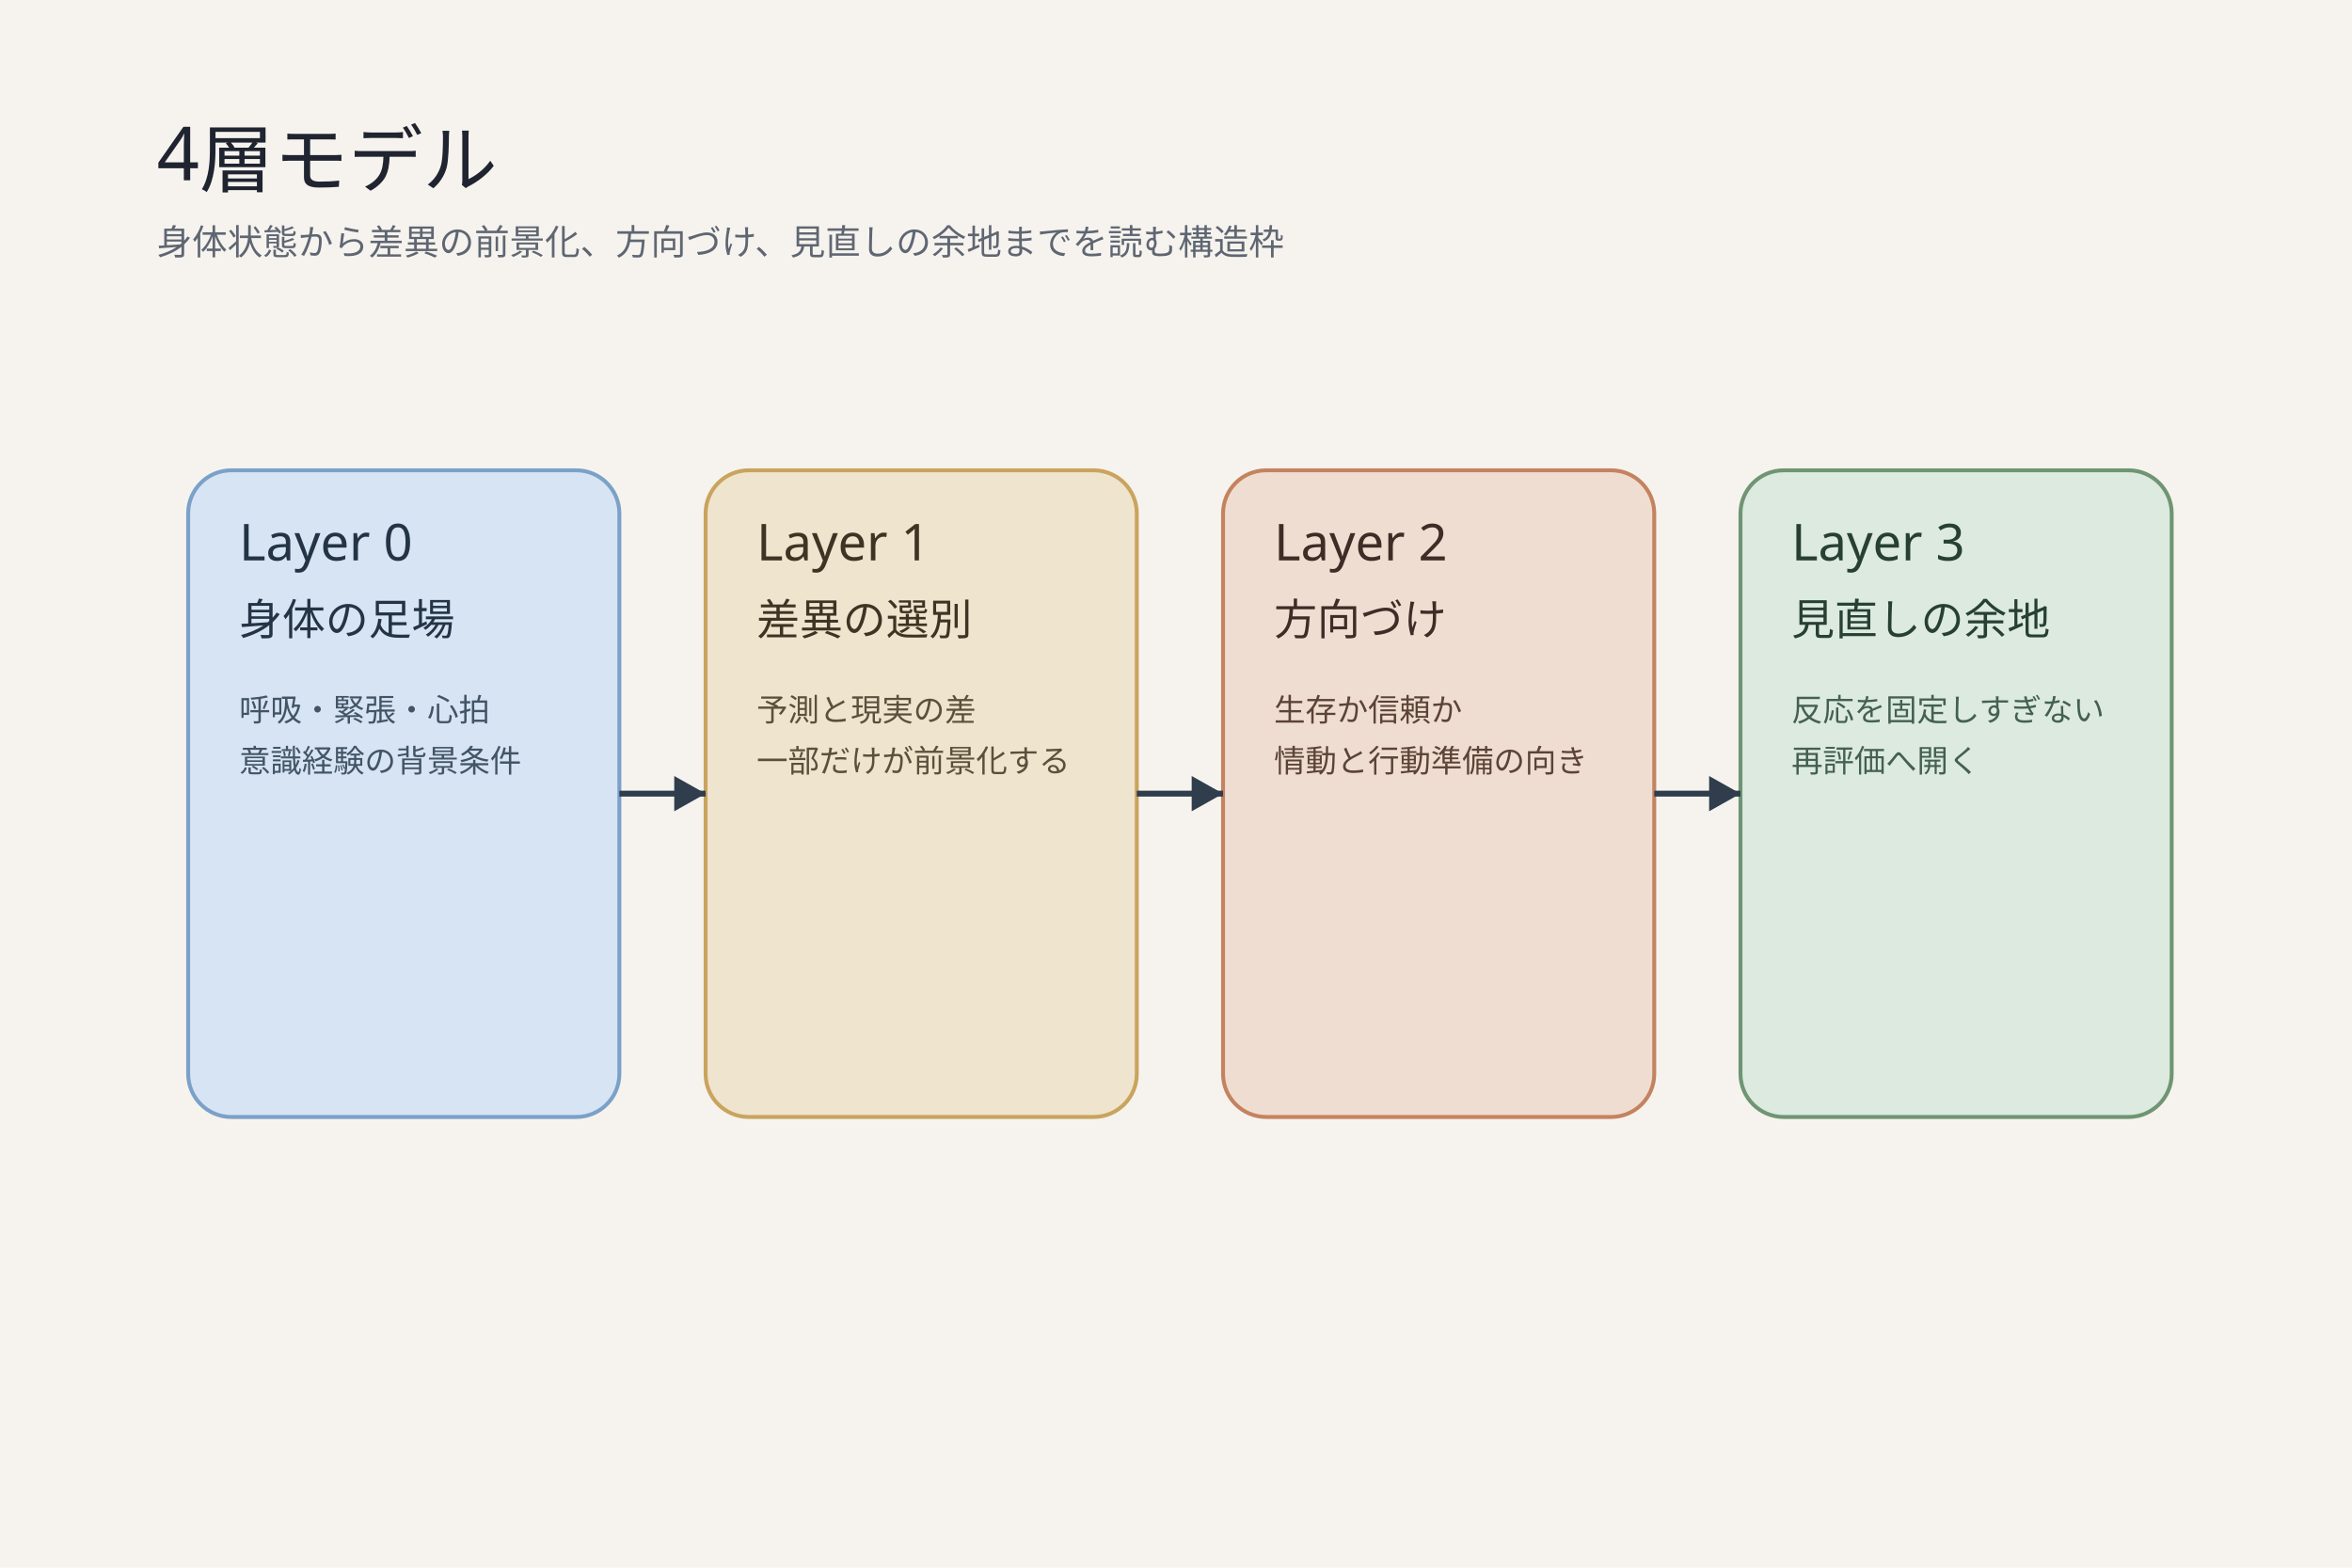
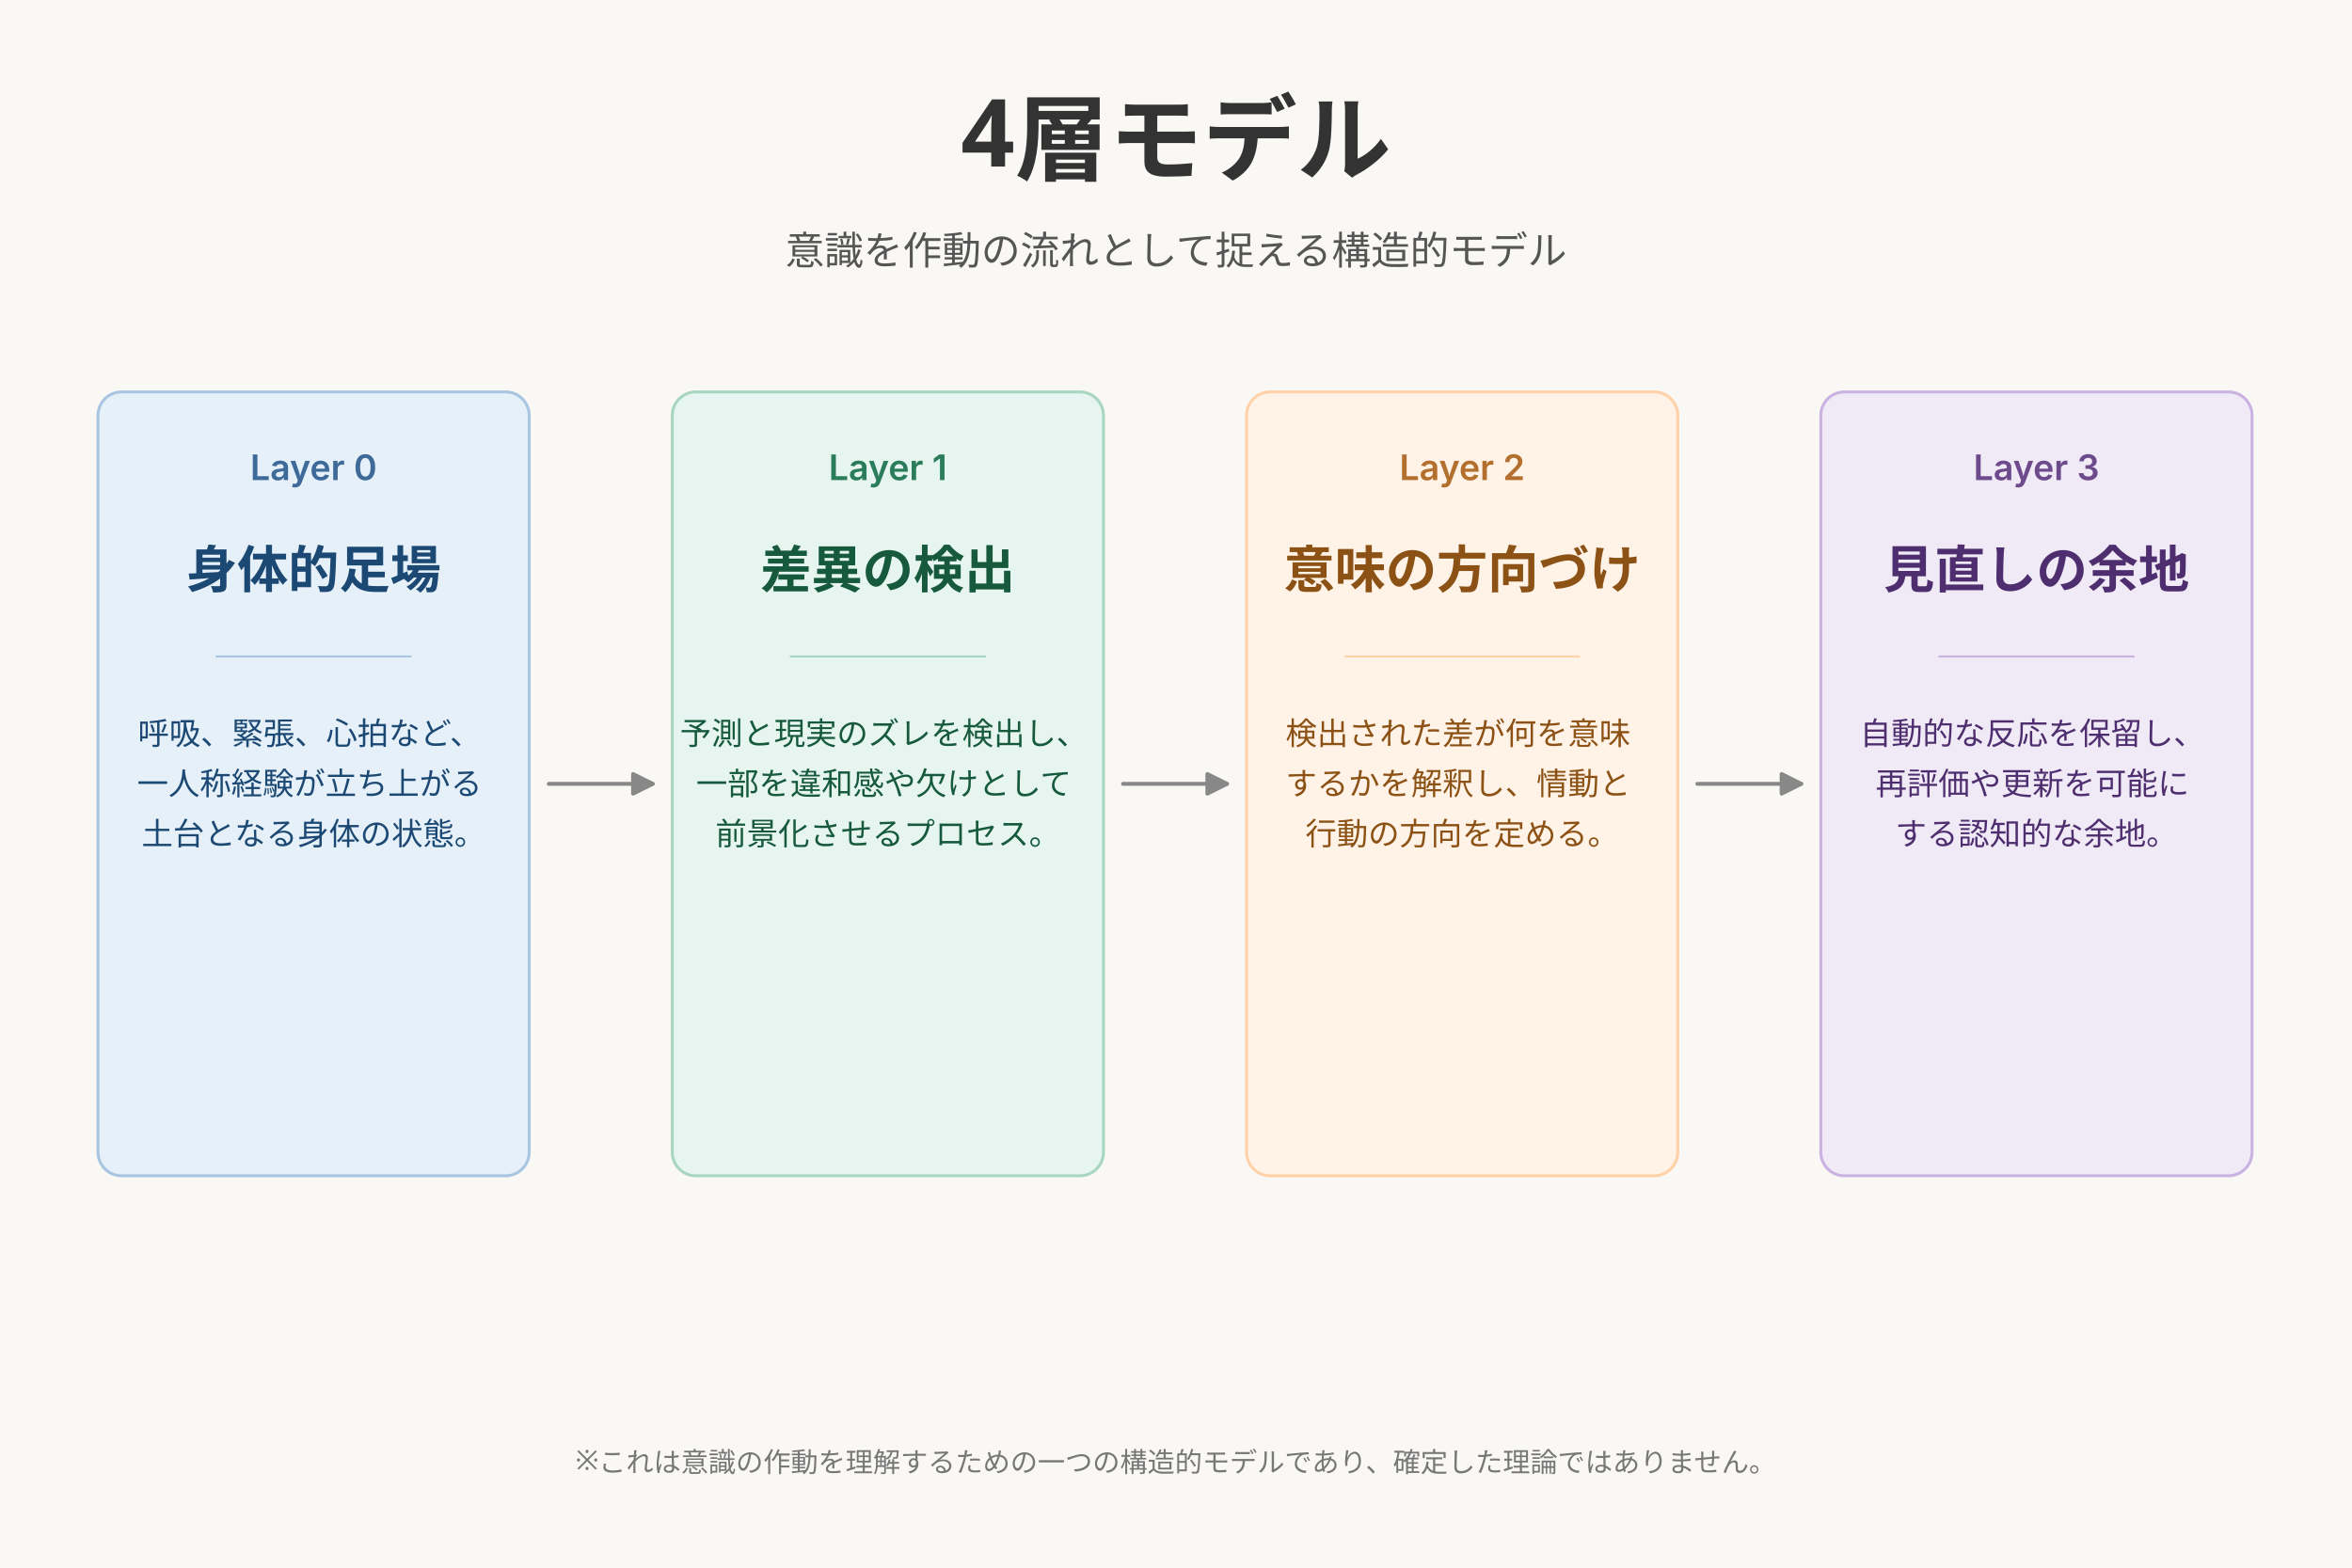
- <svg xmlns="http://www.w3.org/2000/svg" viewBox="0 0 1200 800">
-   <rect x="0" y="0" width="1200" height="800" fill="#f6f3ee" />
-   <text x="80" y="92" font-family="Hiragino Sans, Noto Sans JP, sans-serif" font-size="38" fill="#1f2430">4層モデル</text>
-   <text x="80" y="130" font-family="Hiragino Sans, Noto Sans JP, sans-serif" font-size="18" fill="#5f6672">身体状態から差異の前景化、方向づけ、見直しの余地までを読む構造枠</text>
-   <rect x="96" y="240" width="220" height="330" rx="22" fill="#d7e4f3" stroke="#7ba1c9" stroke-width="2" />
-   <text x="122" y="286" font-family="Hiragino Sans, Noto Sans JP, sans-serif" font-size="26" fill="#243447">Layer 0</text>
-   <text x="122" y="324" font-family="Hiragino Sans, Noto Sans JP, sans-serif" font-size="22" fill="#243447">身体の足場</text>
-   <text x="122" y="368" font-family="Hiragino Sans, Noto Sans JP, sans-serif" font-size="16" fill="#425466">呼吸・緊張・心拍</text>
-   <text x="122" y="394" font-family="Hiragino Sans, Noto Sans JP, sans-serif" font-size="16" fill="#425466">意識経験の背景条件</text>
-   <rect x="360" y="240" width="220" height="330" rx="22" fill="#efe4cd" stroke="#c9a45e" stroke-width="2" />
-   <text x="386" y="286" font-family="Hiragino Sans, Noto Sans JP, sans-serif" font-size="26" fill="#3d3424">Layer 1</text>
-   <text x="386" y="324" font-family="Hiragino Sans, Noto Sans JP, sans-serif" font-size="22" fill="#3d3424">差異の選別</text>
-   <text x="386" y="368" font-family="Hiragino Sans, Noto Sans JP, sans-serif" font-size="16" fill="#5a503d">予測と現実の差</text>
-   <text x="386" y="394" font-family="Hiragino Sans, Noto Sans JP, sans-serif" font-size="16" fill="#5a503d">一部だけが前景化する</text>
-   <rect x="624" y="240" width="220" height="330" rx="22" fill="#f0ddd2" stroke="#c4835f" stroke-width="2" />
-   <text x="650" y="286" font-family="Hiragino Sans, Noto Sans JP, sans-serif" font-size="26" fill="#3d2d26">Layer 2</text>
-   <text x="650" y="324" font-family="Hiragino Sans, Noto Sans JP, sans-serif" font-size="22" fill="#3d2d26">方向づけ</text>
-   <text x="650" y="368" font-family="Hiragino Sans, Noto Sans JP, sans-serif" font-size="16" fill="#5c4337">生存か信頼か</text>
-   <text x="650" y="394" font-family="Hiragino Sans, Noto Sans JP, sans-serif" font-size="16" fill="#5c4337">情動と行動準備の向き</text>
-   <rect x="888" y="240" width="220" height="330" rx="22" fill="#dceadf" stroke="#6f9573" stroke-width="2" />
-   <text x="914" y="286" font-family="Hiragino Sans, Noto Sans JP, sans-serif" font-size="26" fill="#274033">Layer 3</text>
-   <text x="914" y="324" font-family="Hiragino Sans, Noto Sans JP, sans-serif" font-size="22" fill="#274033">見直しの余地</text>
-   <text x="914" y="368" font-family="Hiragino Sans, Noto Sans JP, sans-serif" font-size="16" fill="#446050">反応を固定しすぎない</text>
-   <text x="914" y="394" font-family="Hiragino Sans, Noto Sans JP, sans-serif" font-size="16" fill="#446050">再評価へ開く</text>
-   <line x1="316" y1="405" x2="360" y2="405" stroke="#2f3d4c" stroke-width="3" />
-   <line x1="580" y1="405" x2="624" y2="405" stroke="#2f3d4c" stroke-width="3" />
-   <line x1="844" y1="405" x2="888" y2="405" stroke="#2f3d4c" stroke-width="3" />
-   <polygon points="360,405 344,396 344,414" fill="#2f3d4c" />
-   <polygon points="624,405 608,396 608,414" fill="#2f3d4c" />
-   <polygon points="888,405 872,396 872,414" fill="#2f3d4c" />
+ <svg xmlns="http://www.w3.org/2000/svg" width="1200" height="800" viewBox="0 0 1200 800">
+   <rect width="100%" height="100%" fill="#FAF8F5" />
+   <text x="600" y="85" font-family="'Hiragino Sans', 'Noto Sans JP', sans-serif" font-size="48" font-weight="bold" text-anchor="middle" fill="#333333">4層モデル</text>
+   <text x="600" y="135" font-family="'Hiragino Sans', 'Noto Sans JP', sans-serif" font-size="20" text-anchor="middle" fill="#555555">意識を作動の流れとして捉える構造的モデル</text>
+   <g id="layer-0">
+     <rect x="50" y="200" width="220" height="400" rx="12" ry="12" fill="#E6F0F9" stroke="#A8C5E1" stroke-width="1.5" />
+     <text x="160" y="245" font-family="'Inter', 'Helvetica Neue', sans-serif" font-size="18" font-weight="600" text-anchor="middle" fill="#3D6A98">Layer 0</text>
+     <text x="160" y="300" font-family="'Hiragino Sans', 'Noto Sans JP', sans-serif" font-size="26" font-weight="bold" text-anchor="middle" fill="#1C4973">身体的足場</text>
+     <line x1="110" y1="335" x2="210" y2="335" stroke="#A8C5E1" stroke-width="1" />
+     <text x="160" y="380" font-family="'Hiragino Sans', 'Noto Sans JP', sans-serif" font-size="16" line-height="1.6" text-anchor="middle" fill="#1C4973">
+       <tspan x="160" dy="0">呼吸、緊張、心拍など、</tspan>
+       <tspan x="160" dy="1.6em">一人称経験が立ち上がる</tspan>
+       <tspan x="160" dy="1.6em">土台となる身体の状態。</tspan>
+     </text>
+   </g>
+   <g id="layer-1">
+     <rect x="343" y="200" width="220" height="400" rx="12" ry="12" fill="#E6F5F0" stroke="#A8D6C1" stroke-width="1.5" />
+     <text x="453" y="245" font-family="'Inter', 'Helvetica Neue', sans-serif" font-size="18" font-weight="600" text-anchor="middle" fill="#2A7C5B">Layer 1</text>
+     <text x="453" y="300" font-family="'Hiragino Sans', 'Noto Sans JP', sans-serif" font-size="26" font-weight="bold" text-anchor="middle" fill="#16593D">差異の検出</text>
+     <line x1="403" y1="335" x2="503" y2="335" stroke="#A8D6C1" stroke-width="1" />
+     <text x="453" y="380" font-family="'Hiragino Sans', 'Noto Sans JP', sans-serif" font-size="16" line-height="1.6" text-anchor="middle" fill="#16593D">
+       <tspan x="453" dy="0">予測と現実のズレを検出し、</tspan>
+       <tspan x="453" dy="1.6em">一部を違和感や欠けとして</tspan>
+       <tspan x="453" dy="1.6em">前景化させるプロセス。</tspan>
+     </text>
+   </g>
+   <g id="layer-2">
+     <rect x="636" y="200" width="220" height="400" rx="12" ry="12" fill="#FFF2E6" stroke="#FFD1A8" stroke-width="1.5" />
+     <text x="746" y="245" font-family="'Inter', 'Helvetica Neue', sans-serif" font-size="18" font-weight="600" text-anchor="middle" fill="#B36F2D">Layer 2</text>
+     <text x="746" y="300" font-family="'Hiragino Sans', 'Noto Sans JP', sans-serif" font-size="26" font-weight="bold" text-anchor="middle" fill="#8C5215">意味の方向づけ</text>
+     <line x1="686" y1="335" x2="806" y2="335" stroke="#FFD1A8" stroke-width="1" />
+     <text x="746" y="380" font-family="'Hiragino Sans', 'Noto Sans JP', sans-serif" font-size="16" line-height="1.6" text-anchor="middle" fill="#8C5215">
+       <tspan x="746" dy="0">検出された差が何を意味</tspan>
+       <tspan x="746" dy="1.6em">するかを解釈し、情動と</tspan>
+       <tspan x="746" dy="1.6em">行動の方向を定める。</tspan>
+     </text>
+   </g>
+   <g id="layer-3">
+     <rect x="929" y="200" width="220" height="400" rx="12" ry="12" fill="#F0EAF7" stroke="#C9B2E1" stroke-width="1.5" />
+     <text x="1039" y="245" font-family="'Inter', 'Helvetica Neue', sans-serif" font-size="18" font-weight="600" text-anchor="middle" fill="#6C4A8B">Layer 3</text>
+     <text x="1039" y="300" font-family="'Hiragino Sans', 'Noto Sans JP', sans-serif" font-size="26" font-weight="bold" text-anchor="middle" fill="#4E2E6E">見直しの余地</text>
+     <line x1="989" y1="335" x2="1089" y2="335" stroke="#C9B2E1" stroke-width="1" />
+     <text x="1039" y="380" font-family="'Hiragino Sans', 'Noto Sans JP', sans-serif" font-size="16" line-height="1.6" text-anchor="middle" fill="#4E2E6E">
+       <tspan x="1039" dy="0">自動的な反応を保留し、</tspan>
+       <tspan x="1039" dy="1.6em">再評価や更新を可能に</tspan>
+       <tspan x="1039" dy="1.6em">する認知的な余地。</tspan>
+     </text>
+   </g>
+   <g id="arrows" fill="#888888" stroke="#888888" stroke-width="2" stroke-linecap="round" stroke-linejoin="round">
+     <path d="M 280 400 L 333 400" />
+     <path d="M 333 400 L 323 395 L 323 405 Z" />
+     <path d="M 573 400 L 626 400" />
+     <path d="M 626 400 L 616 395 L 616 405 Z" />
+     <path d="M 866 400 L 919 400" />
+     <path d="M 919 400 L 909 395 L 909 405 Z" />
+   </g>
+   <text x="600" y="750" font-family="'Hiragino Sans', 'Noto Sans JP', sans-serif" font-size="14" text-anchor="middle" fill="#777777">
+     ※これは意識の作動を理解するための一つの構造的モデルであり、確定した理論ではありません。
+   </text>
</svg>
